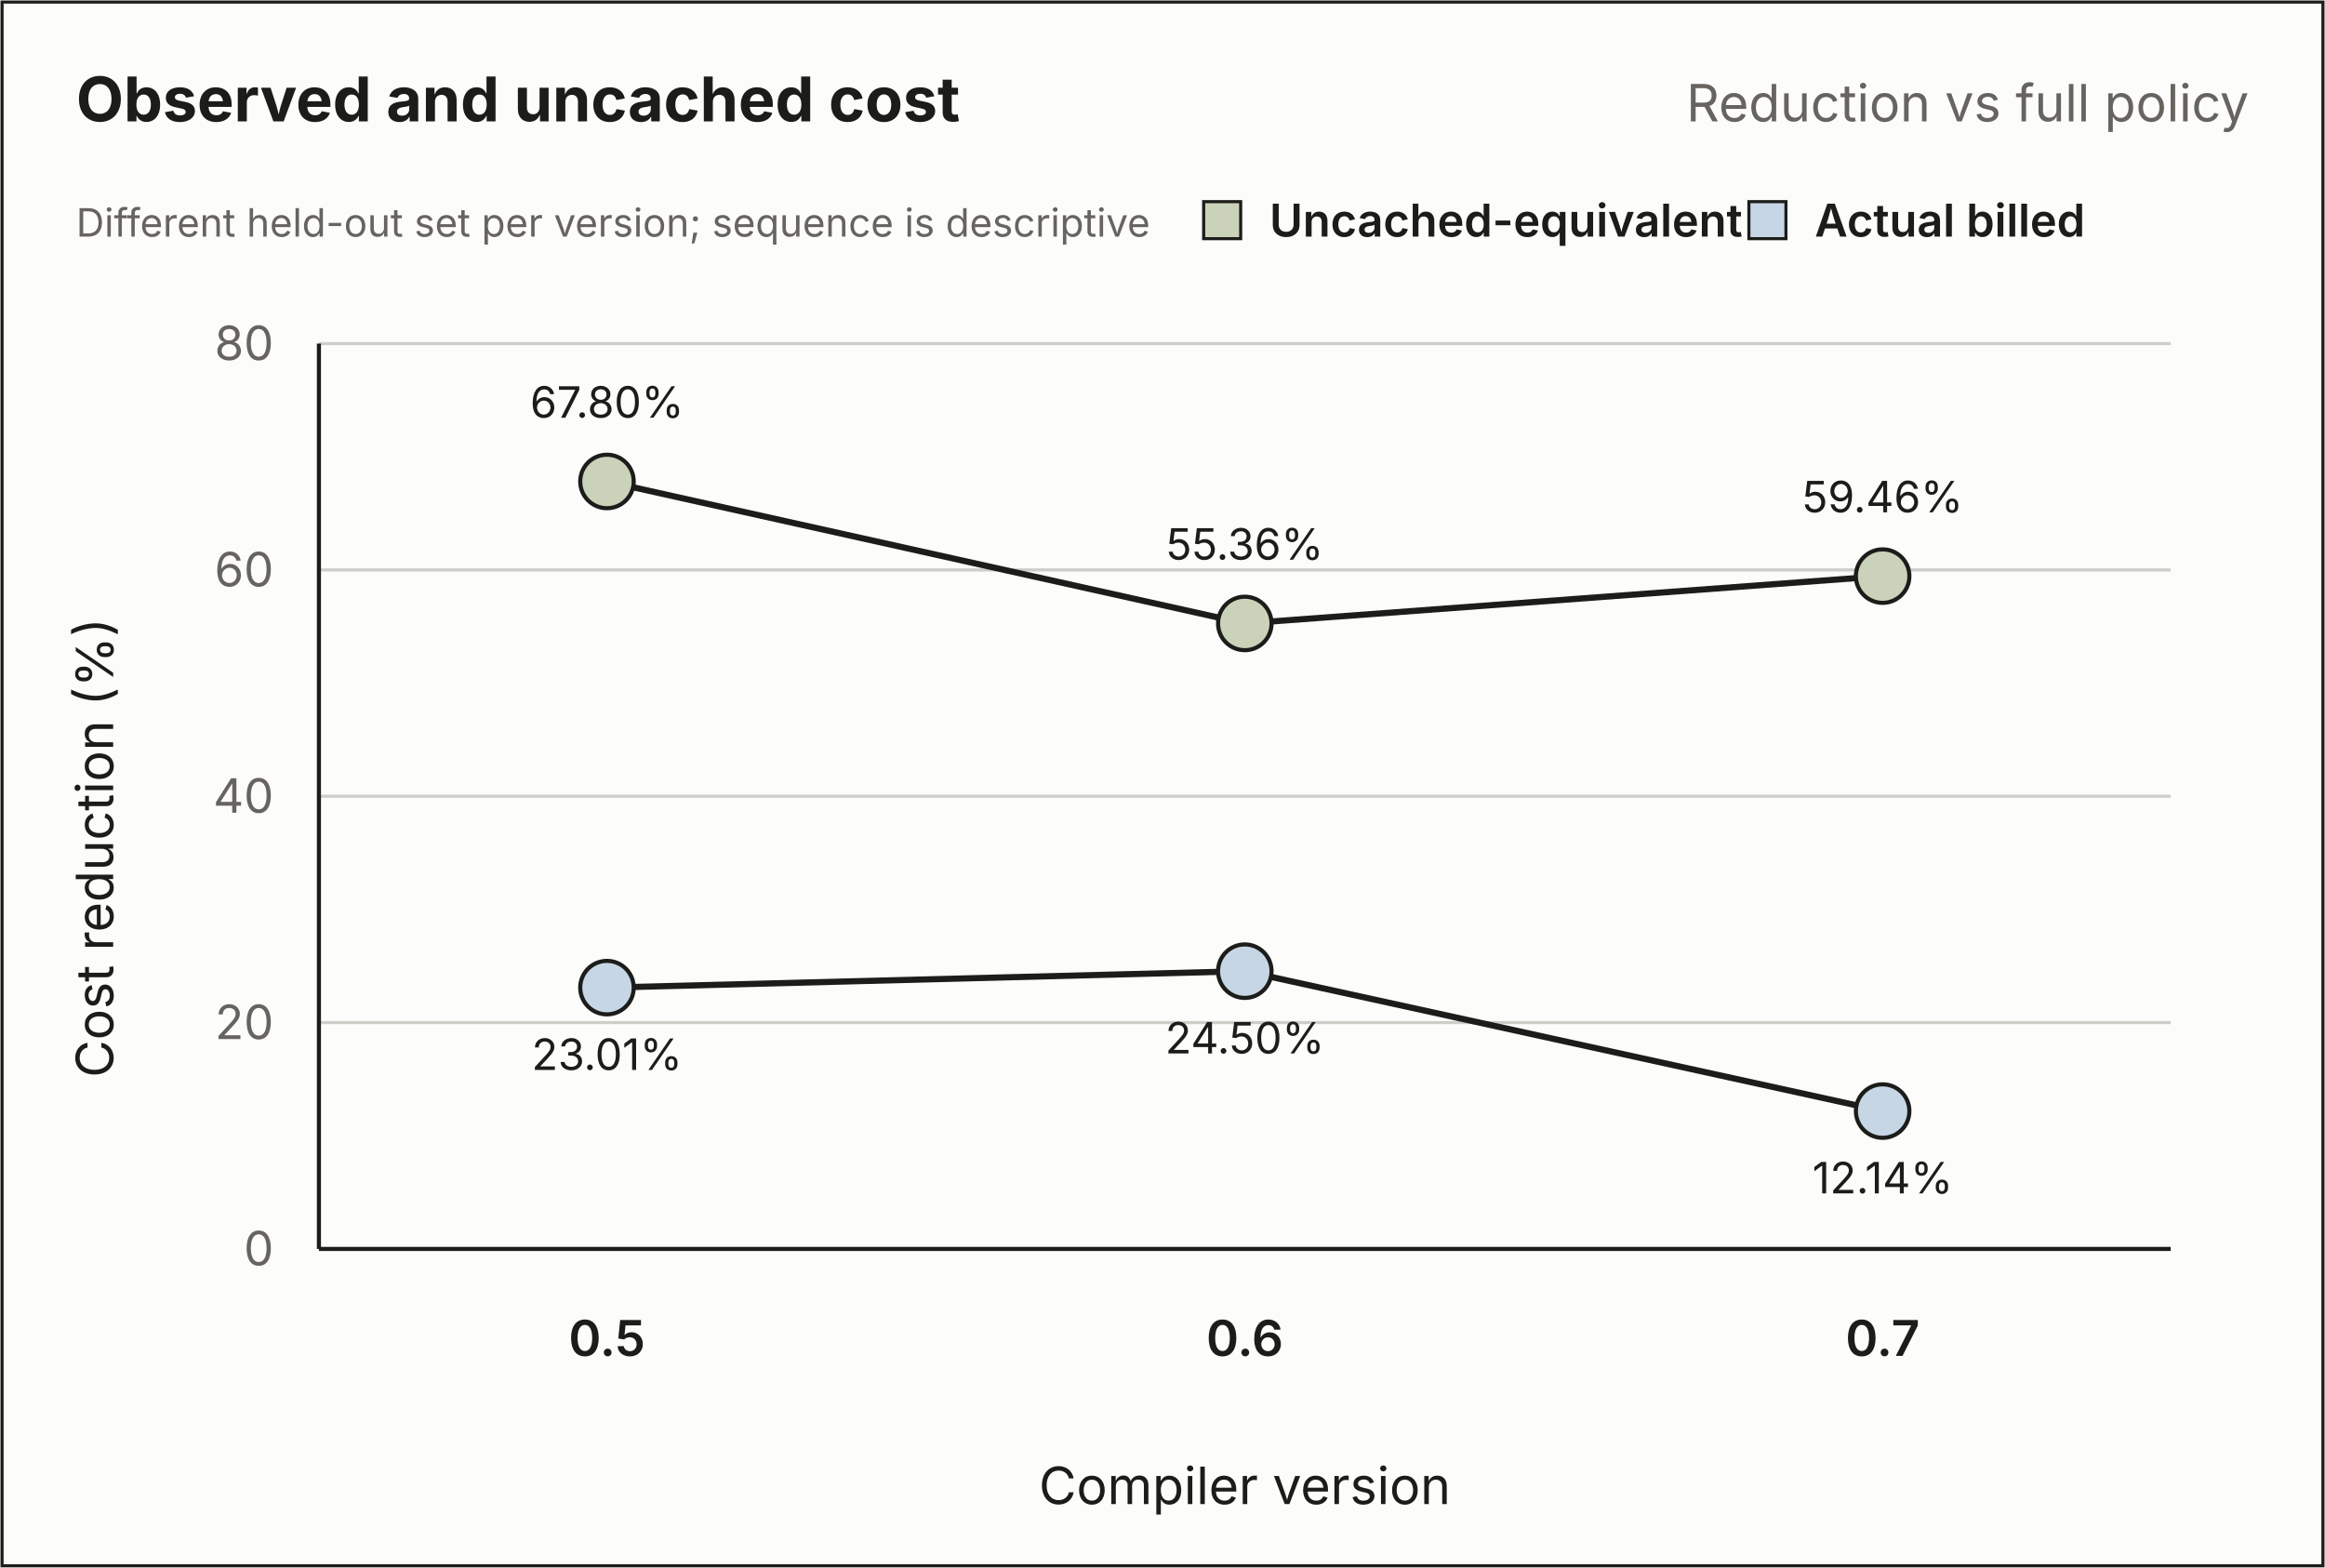
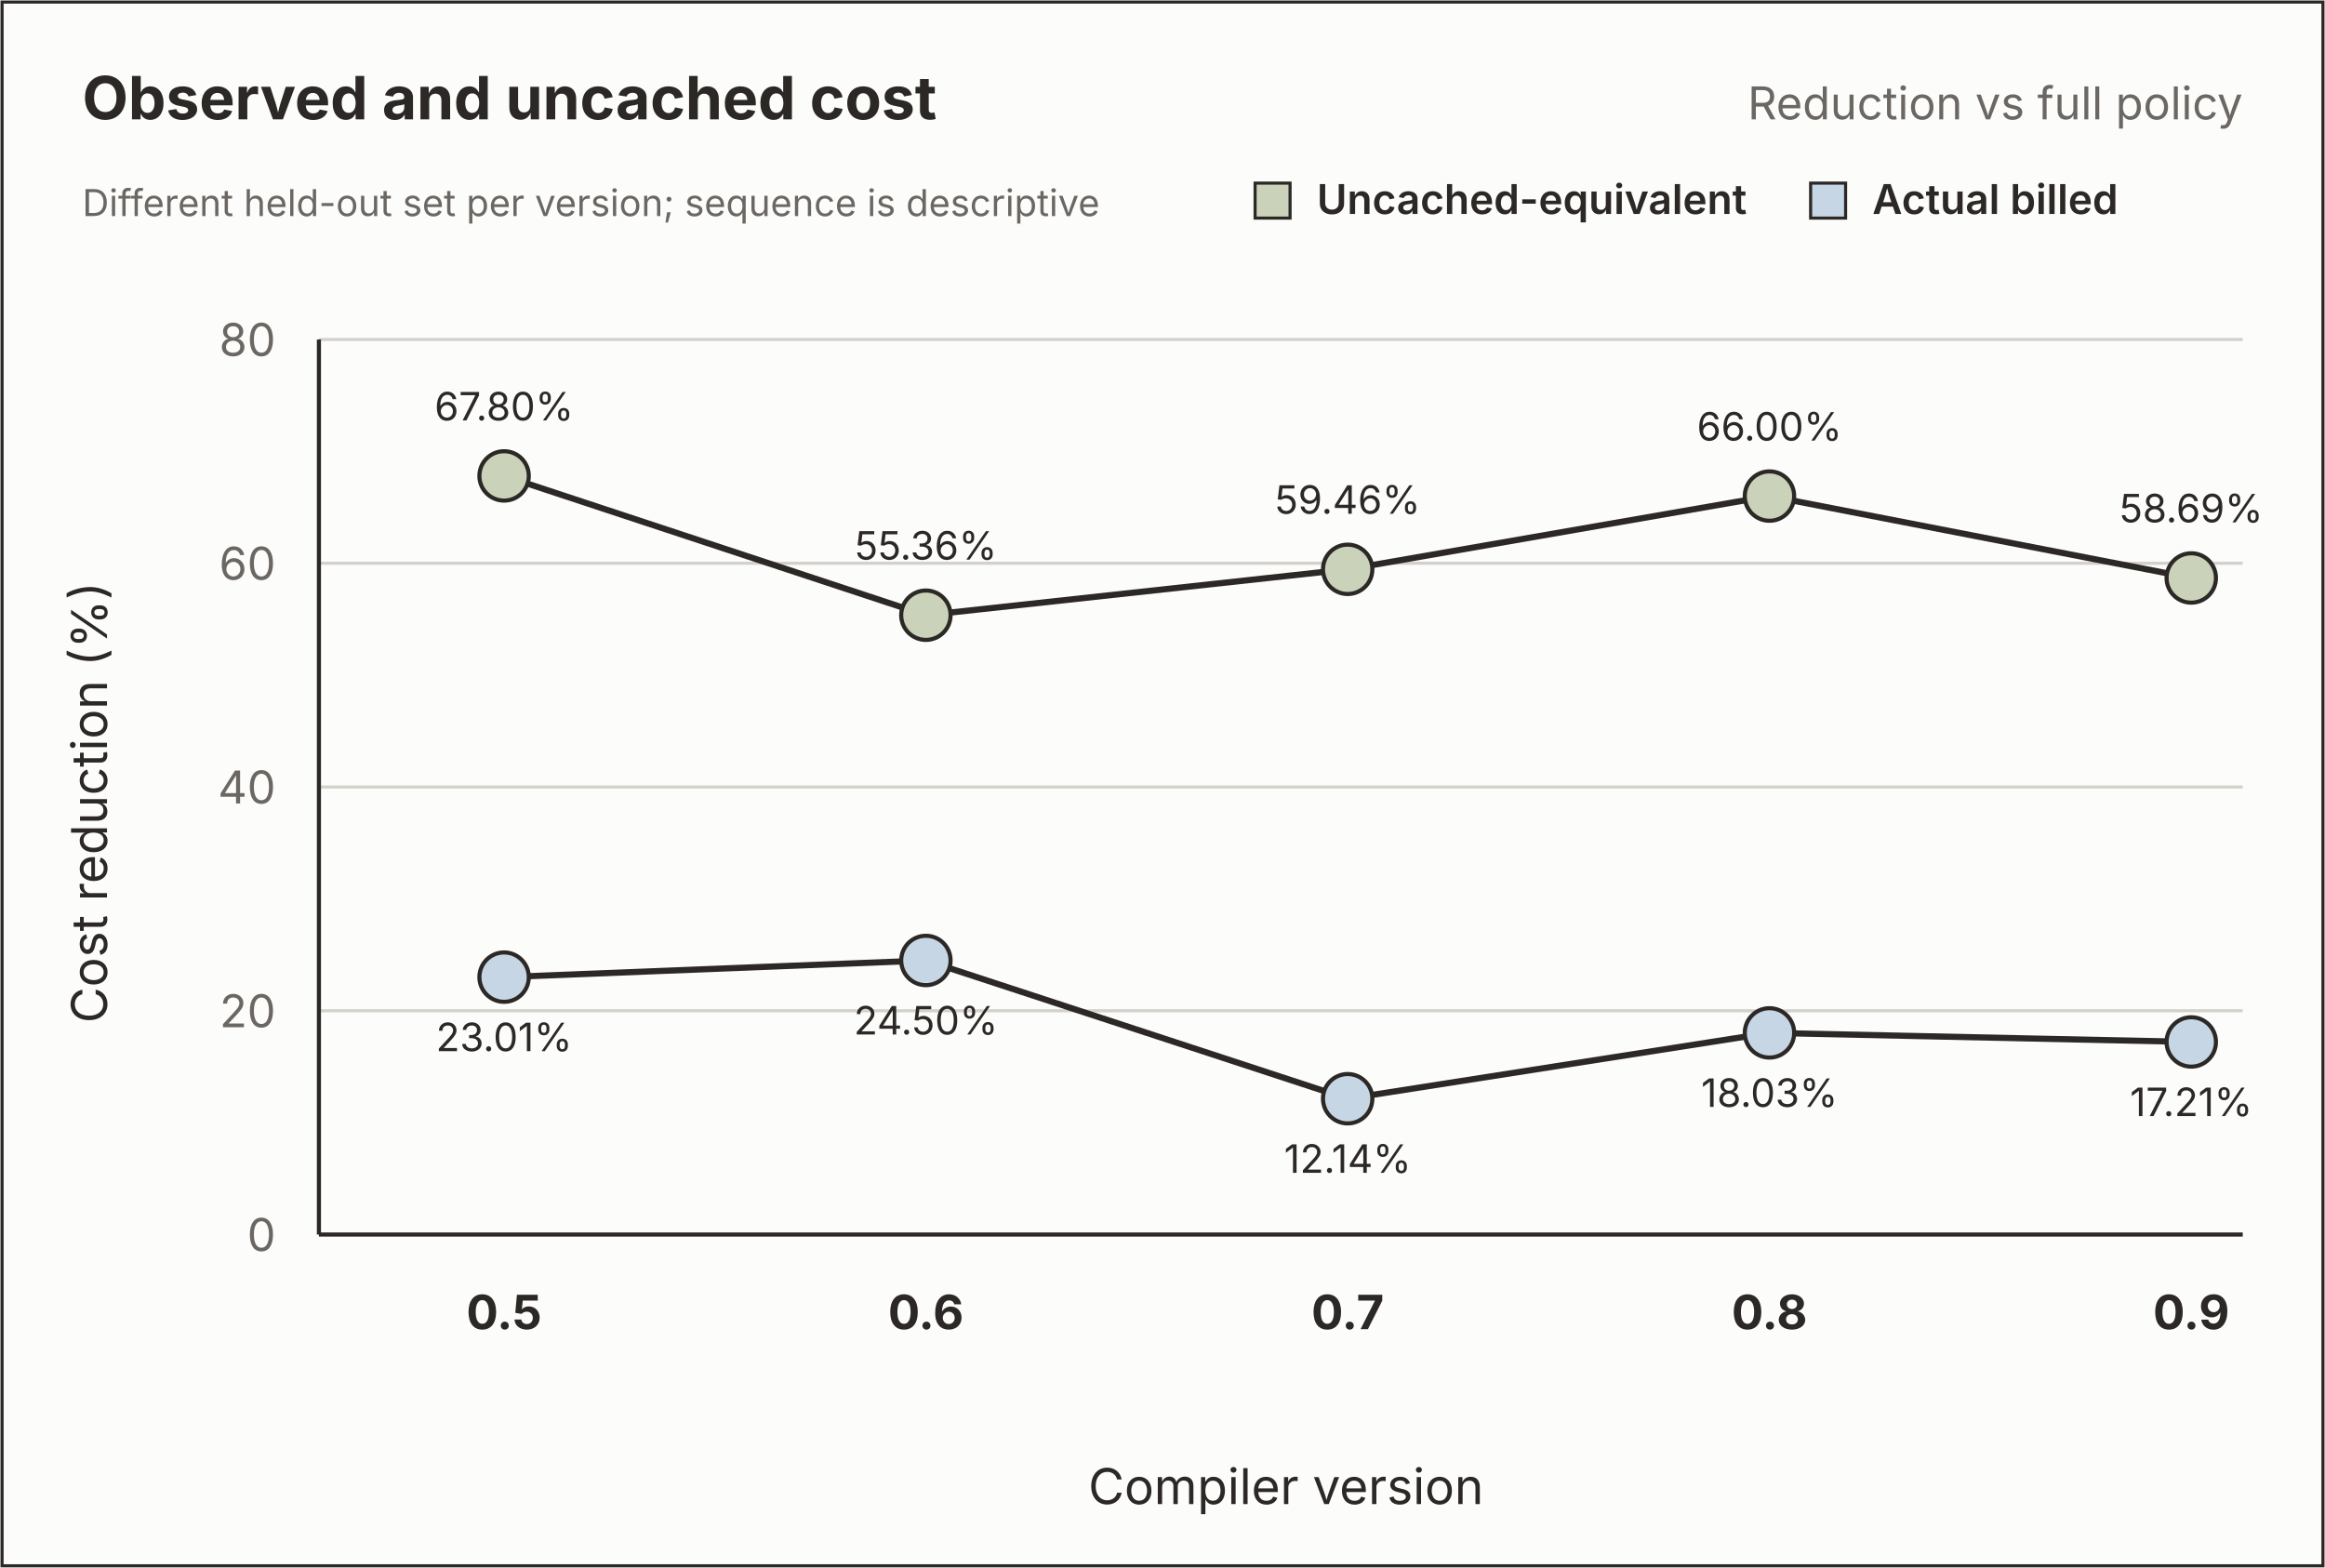
- <svg xmlns="http://www.w3.org/2000/svg" width="1130" height="762" viewBox="35 83 1130 762" role="img" aria-labelledby="title description">
-   <rect x="35" y="83" width="1130" height="762" fill="#fcfcfb" />
-   <g font-family="-apple-system, BlinkMacSystemFont, 'Segoe UI', sans-serif" fill="#1c1c1a">
-     <rect x="36" y="84" width="1128" height="760" fill="none" stroke="#1c1c1a" stroke-width="1.5" />
-     <text x="72" y="142" font-size="30" font-weight="650">Observed and uncached cost</text>
-     <text x="1128" y="142" text-anchor="end" fill="#67645f" font-size="25">Reduction vs full policy</text>
-     <text x="72" y="198" fill="#67645f" font-size="19">Different held-out set per version; sequence is descriptive</text>
-     <g font-size="22" font-weight="600">
-       <rect x="620" y="181" width="18" height="18" fill="#cad2b9" stroke="#1c1c1a" stroke-width="1.5" />
-       <text x="652" y="198">Uncached-equivalent</text>
-       <rect x="885" y="181" width="18" height="18" fill="#c6d6e5" stroke="#1c1c1a" stroke-width="1.5" />
-       <text x="917" y="198">Actual billed</text>
-     </g>
-     <g stroke="#cfcdc7" stroke-width="1.5">
-       <line x1="190" y1="250" x2="1090" y2="250" />
-       <line x1="190" y1="360" x2="1090" y2="360" />
-       <line x1="190" y1="470" x2="1090" y2="470" />
-       <line x1="190" y1="580" x2="1090" y2="580" />
-       <line x1="190" y1="690" x2="1090" y2="690" />
-     </g>
-     <g fill="#67645f" font-size="23" text-anchor="end">
-       <text x="168" y="258">80</text>
-       <text x="168" y="368">60</text>
-       <text x="168" y="478">40</text>
-       <text x="168" y="588">20</text>
-       <text x="168" y="698">0</text>
-     </g>
-     <line x1="190" y1="250" x2="190" y2="690" stroke="#1c1c1a" stroke-width="2" />
-     <line x1="190" y1="690" x2="1090" y2="690" stroke="#1c1c1a" stroke-width="2" />
-     <path d="M330 317 L640 386 L950 363" fill="none" stroke="#1c1c1a" stroke-width="3" />
-     <path d="M330 563 L640 555 L950 623" fill="none" stroke="#1c1c1a" stroke-width="3" />
-     <g fill="#cad2b9" stroke="#1c1c1a" stroke-width="2">
-       <circle cx="330" cy="317" r="13" />
-       <circle cx="640" cy="386" r="13" />
-       <circle cx="950" cy="363" r="13" />
-     </g>
-     <g fill="#c6d6e5" stroke="#1c1c1a" stroke-width="2">
-       <circle cx="330" cy="563" r="13" />
-       <circle cx="640" cy="555" r="13" />
-       <circle cx="950" cy="623" r="13" />
-     </g>
-     <g font-size="21" text-anchor="middle">
-       <text x="330" y="286">67.80%</text>
-       <text x="640" y="355">55.36%</text>
-       <text x="950" y="332">59.46%</text>
-       <text x="330" y="603">23.01%</text>
-       <text x="640" y="595">24.50%</text>
-       <text x="950" y="663">12.14%</text>
-     </g>
-     <g font-size="24" font-weight="600" text-anchor="middle">
-       <text x="330" y="742">0.5</text>
-       <text x="640" y="742">0.6</text>
-       <text x="950" y="742">0.7</text>
-     </g>
-     <text x="640" y="814" text-anchor="middle" font-size="25">Compiler version</text>
-     <text x="90" y="495" text-anchor="middle" font-size="25" transform="rotate(-90 90 495)">Cost reduction (%)</text>
+ <svg xmlns="http://www.w3.org/2000/svg" width="1130" height="762" viewBox="0 0 1130 762" role="img" aria-labelledby="title description">
+   <rect width="1130" height="762" fill="#fcfcfb" />
+   <g font-family="-apple-system, BlinkMacSystemFont, 'Segoe UI', sans-serif" fill="#2c2826">
+     <rect x="1" y="1" width="1128" height="760" fill="none" stroke="#2c2826" stroke-width="1.5" />
+     <text x="40" y="58" font-size="29" font-weight="650">Observed and uncached cost</text>
+     <text x="1090" y="58" text-anchor="end" fill="#6b6763" font-size="22">Reduction vs full policy</text>
+     <text x="40" y="105" fill="#6b6763" font-size="18">Different held-out set per version; sequence is descriptive</text>
+     <rect x="610" y="89" width="17" height="17" fill="#cad2b9" stroke="#2c2826" stroke-width="1.5" />
+     <text x="640" y="104" font-size="20" font-weight="600">Uncached-equivalent</text>
+     <rect x="880" y="89" width="17" height="17" fill="#c6d6e5" stroke="#2c2826" stroke-width="1.5" />
+     <text x="910" y="104" font-size="20" font-weight="600">Actual billed</text>
+     <line x1="155" y1="165" x2="1090" y2="165" stroke="#d4d1cb" stroke-width="1.5" />
+     <text x="134" y="173" text-anchor="end" fill="#6b6763" font-size="22">80</text>
+     <line x1="155" y1="273.75" x2="1090" y2="273.75" stroke="#d4d1cb" stroke-width="1.5" />
+     <text x="134" y="281.75" text-anchor="end" fill="#6b6763" font-size="22">60</text>
+     <line x1="155" y1="382.5" x2="1090" y2="382.5" stroke="#d4d1cb" stroke-width="1.5" />
+     <text x="134" y="390.5" text-anchor="end" fill="#6b6763" font-size="22">40</text>
+     <line x1="155" y1="491.25" x2="1090" y2="491.25" stroke="#d4d1cb" stroke-width="1.5" />
+     <text x="134" y="499.25" text-anchor="end" fill="#6b6763" font-size="22">20</text>
+     <line x1="155" y1="600" x2="1090" y2="600" stroke="#d4d1cb" stroke-width="1.5" />
+     <text x="134" y="608" text-anchor="end" fill="#6b6763" font-size="22">0</text>
+     <line x1="155" y1="165" x2="155" y2="600" stroke="#2c2826" stroke-width="2" />
+     <line x1="155" y1="600" x2="1090" y2="600" stroke="#2c2826" stroke-width="2" />
+     <text x="625" y="731" text-anchor="middle" font-size="24">Compiler version</text>
+     <text x="52" y="390" text-anchor="middle" font-size="24" transform="rotate(-90 52 390)">Cost reduction (%)</text>
+     <polyline points="245,231.3 450,299.0 655,276.7 860,241.1 1065,280.9" fill="none" stroke="#2c2826" stroke-width="3" />
+     <polyline points="245,474.9 450,466.8 655,534.0 860,502.0 1065,506.4" fill="none" stroke="#2c2826" stroke-width="3" />
+     <circle cx="245" cy="231.3" r="12" fill="#cad2b9" stroke="#2c2826" stroke-width="2" />
+     <text x="245" y="204.338" text-anchor="middle" font-size="19">67.80%</text>
+     <circle cx="450" cy="299.0" r="12" fill="#cad2b9" stroke="#2c2826" stroke-width="2" />
+     <text x="450" y="271.98" text-anchor="middle" font-size="19">55.36%</text>
+     <circle cx="655" cy="276.7" r="12" fill="#cad2b9" stroke="#2c2826" stroke-width="2" />
+     <text x="655" y="249.686" text-anchor="middle" font-size="19">59.46%</text>
+     <circle cx="860" cy="241.1" r="12" fill="#cad2b9" stroke="#2c2826" stroke-width="2" />
+     <text x="860" y="214.125" text-anchor="middle" font-size="19">66.00%</text>
+     <circle cx="1065" cy="280.9" r="12" fill="#cad2b9" stroke="#2c2826" stroke-width="2" />
+     <text x="1065" y="253.873" text-anchor="middle" font-size="19">58.69%</text>
+     <circle cx="245" cy="474.9" r="12" fill="#c6d6e5" stroke="#2c2826" stroke-width="2" />
+     <text x="245" y="510.883" text-anchor="middle" font-size="19">23.01%</text>
+     <circle cx="450" cy="466.8" r="12" fill="#c6d6e5" stroke="#2c2826" stroke-width="2" />
+     <text x="450" y="502.781" text-anchor="middle" font-size="19">24.50%</text>
+     <circle cx="655" cy="534.0" r="12" fill="#c6d6e5" stroke="#2c2826" stroke-width="2" />
+     <text x="655" y="569.989" text-anchor="middle" font-size="19">12.14%</text>
+     <circle cx="860" cy="502.0" r="12" fill="#c6d6e5" stroke="#2c2826" stroke-width="2" />
+     <text x="860" y="537.962" text-anchor="middle" font-size="19">18.03%</text>
+     <circle cx="1065" cy="506.4" r="12" fill="#c6d6e5" stroke="#2c2826" stroke-width="2" />
+     <text x="1065" y="542.421" text-anchor="middle" font-size="19">17.21%</text>
+     <text x="245" y="646" text-anchor="middle" font-size="23" font-weight="650">0.5</text>
+     <text x="450" y="646" text-anchor="middle" font-size="23" font-weight="650">0.6</text>
+     <text x="655" y="646" text-anchor="middle" font-size="23" font-weight="650">0.7</text>
+     <text x="860" y="646" text-anchor="middle" font-size="23" font-weight="650">0.8</text>
+     <text x="1065" y="646" text-anchor="middle" font-size="23" font-weight="650">0.9</text>
  </g>
</svg>
